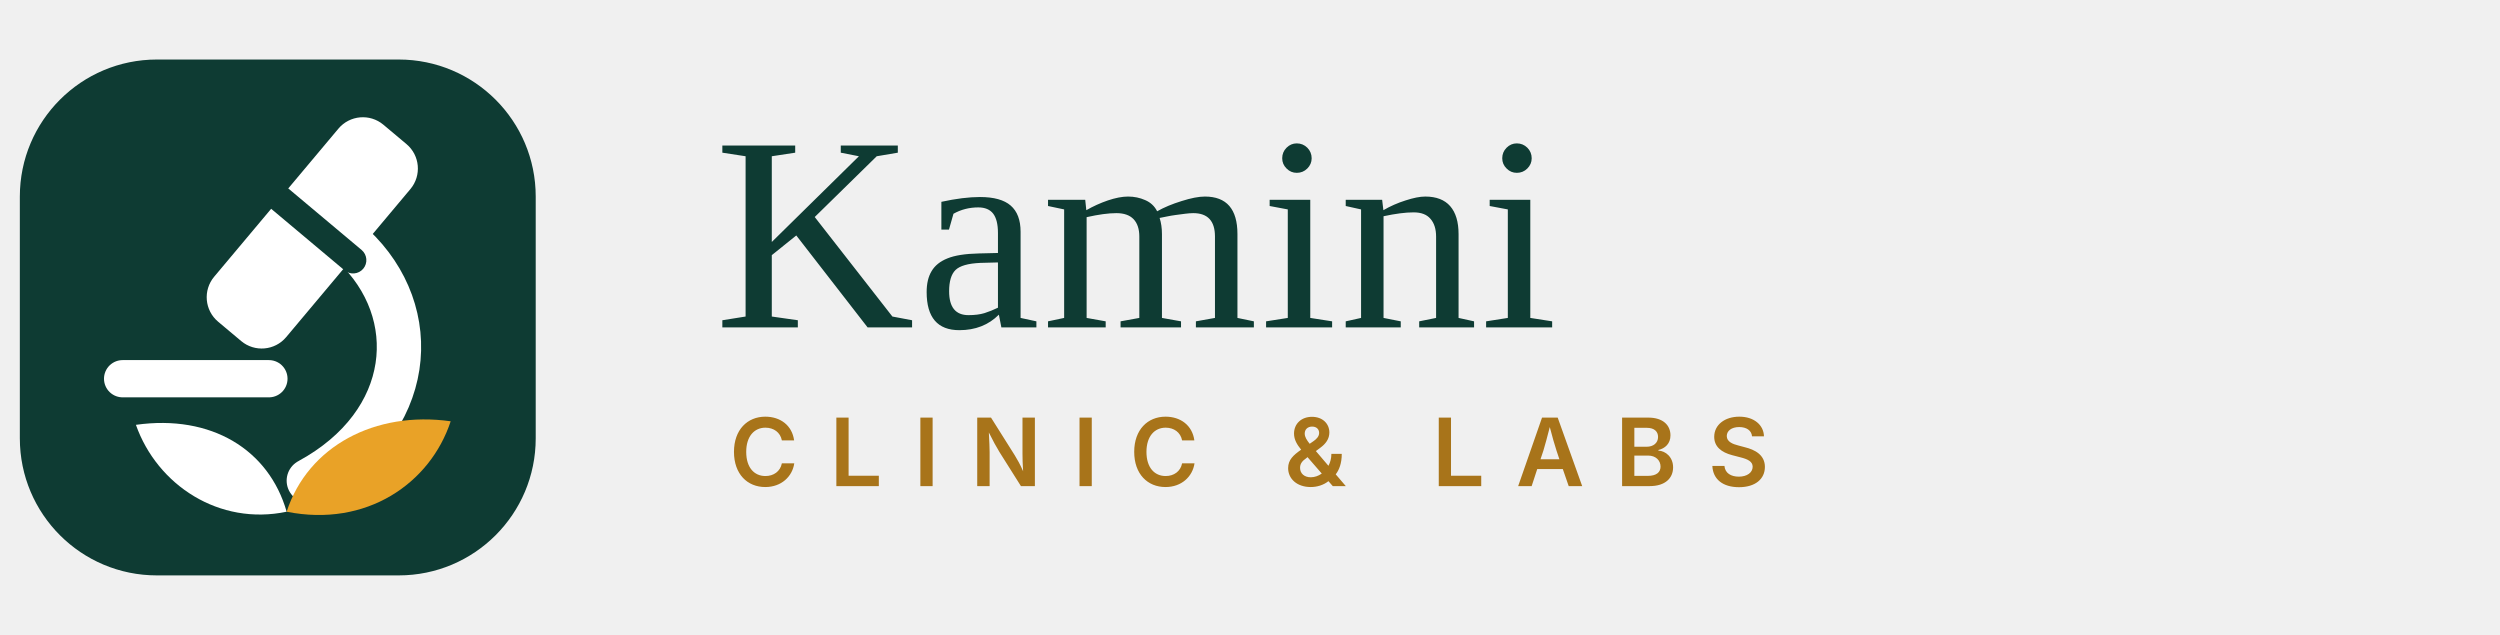
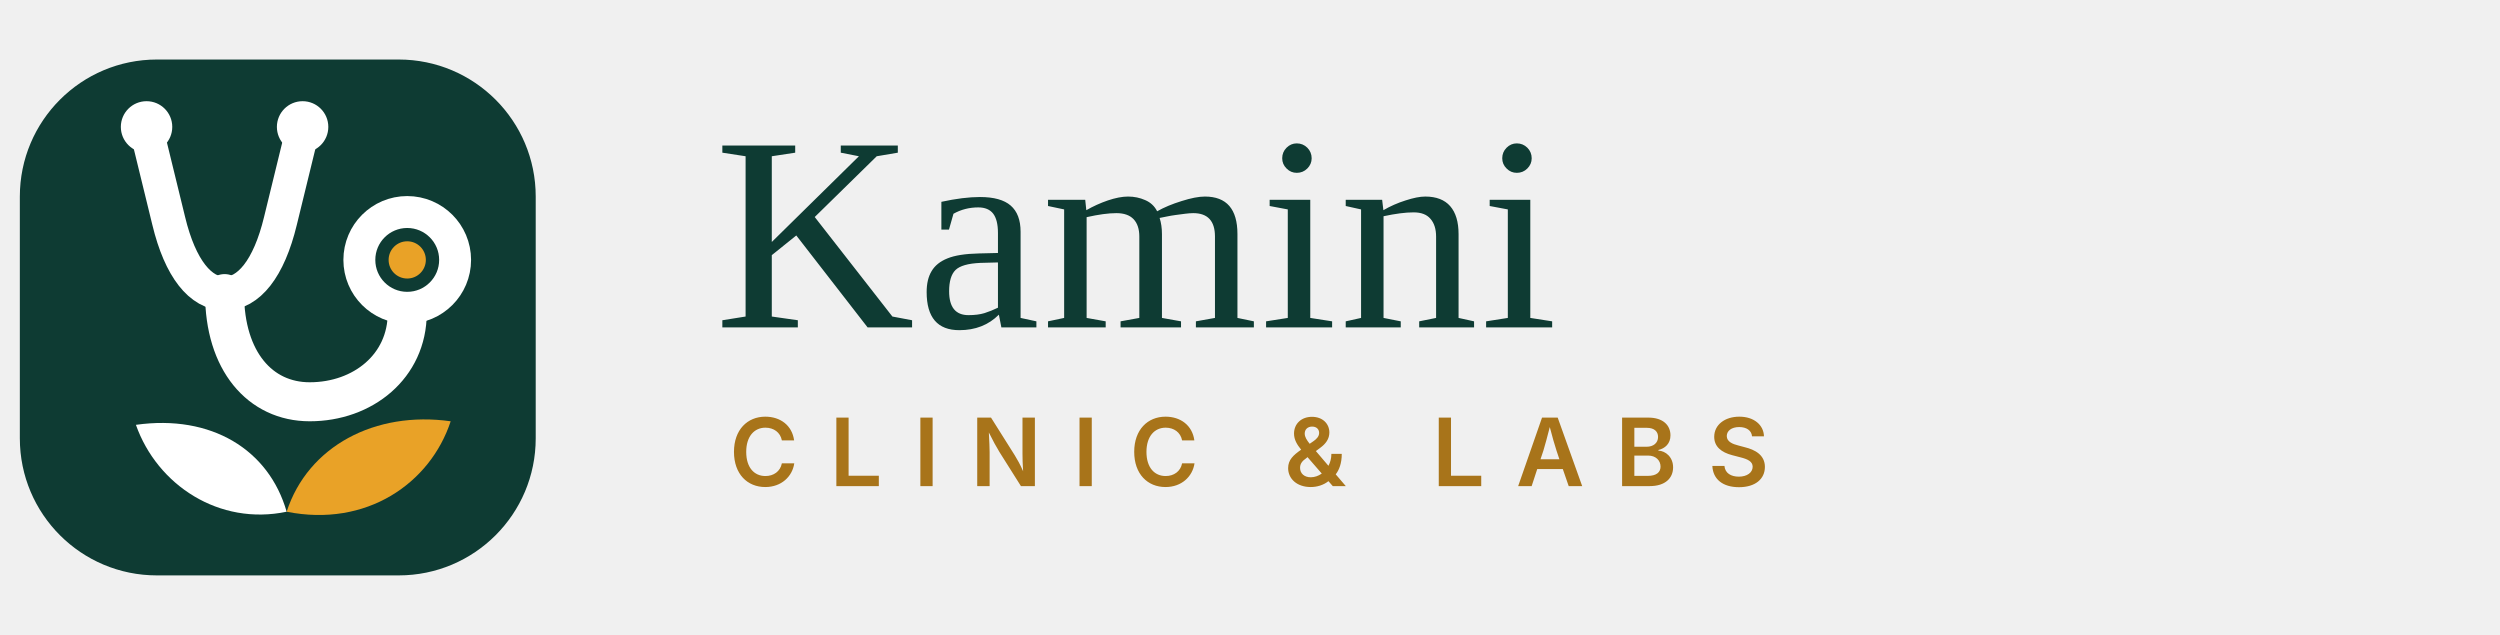
<svg xmlns="http://www.w3.org/2000/svg" viewBox="0 0 252 64" width="252" height="64" role="img" aria-label="Kamini Clinic and Labs">
  <g transform="translate(2 6) scale(0.8125)">
    <rect width="64" height="64" rx="17" fill="#0E3B33" />
    <g transform="translate(32 33) scale(1.1) translate(-32 -33)">
-       <path d="M40.5 24 C48.5 31.5 47.5 44 35.5 50.5" stroke="#FFFFFF" stroke-width="5" fill="none" stroke-linecap="round" />
-       <g transform="rotate(40 33 26)">
-         <rect x="27.7" y="7" width="10.6" height="29" rx="3.6" fill="#FFFFFF" />
-         <rect x="26" y="19.4" width="14" height="3" rx="1.5" fill="#0E3B33" />
-       </g>
-       <path d="M14.5 39 H31" stroke="#FFFFFF" stroke-width="4.2" stroke-linecap="round" />
+       <path d="M17.6 12.6 L19.7 21.2 C21 26.6 23.3 29.4 26 29.4 C28.7 29.4 31 26.6 32.3 21.2 L34.4 12.6" fill="none" stroke="#FFFFFF" stroke-width="3.8" stroke-linecap="round" stroke-linejoin="round" />
+       <circle cx="17.2" cy="10.6" r="2.9" fill="#FFFFFF" stroke="none" />
+       <circle cx="34.8" cy="10.6" r="2.9" fill="#FFFFFF" stroke="none" />
+       <path d="M26 29.4 C26 37 30 41.6 35.6 41.6 C41.6 41.6 46.6 37.6 46.6 31.6" fill="none" stroke="#FFFFFF" stroke-width="4.4" stroke-linecap="round" />
+       <circle cx="46.6" cy="25.6" r="5.4" fill="none" stroke="#FFFFFF" stroke-width="3.6" />
+       <circle cx="46.6" cy="25.6" r="2.1" fill="#E9A227" stroke="none" />
      <path d="M33 54 C31 47 24.5 43 16 44.2 C18.4 51 25.4 55.6 33 54 Z" fill="#FFFFFF" />
      <path d="M33 54 C35.4 46.6 43 42.6 51.5 43.8 C49.2 50.8 42 55.8 33 54 Z" fill="#E9A227" />
    </g>
  </g>
  <text x="72" y="33" font-family="'Playfair Display','Lora',Georgia,'Times New Roman',serif" font-size="28" font-weight="500" letter-spacing="0.2" fill="#0E3B33">Kamini</text>
  <text x="73.5" y="49" font-family="'Inter','Helvetica Neue',Arial,sans-serif" font-size="9.5" font-weight="600" letter-spacing="3.1" fill="#A8741A">CLINIC &amp; LABS</text>
</svg>
